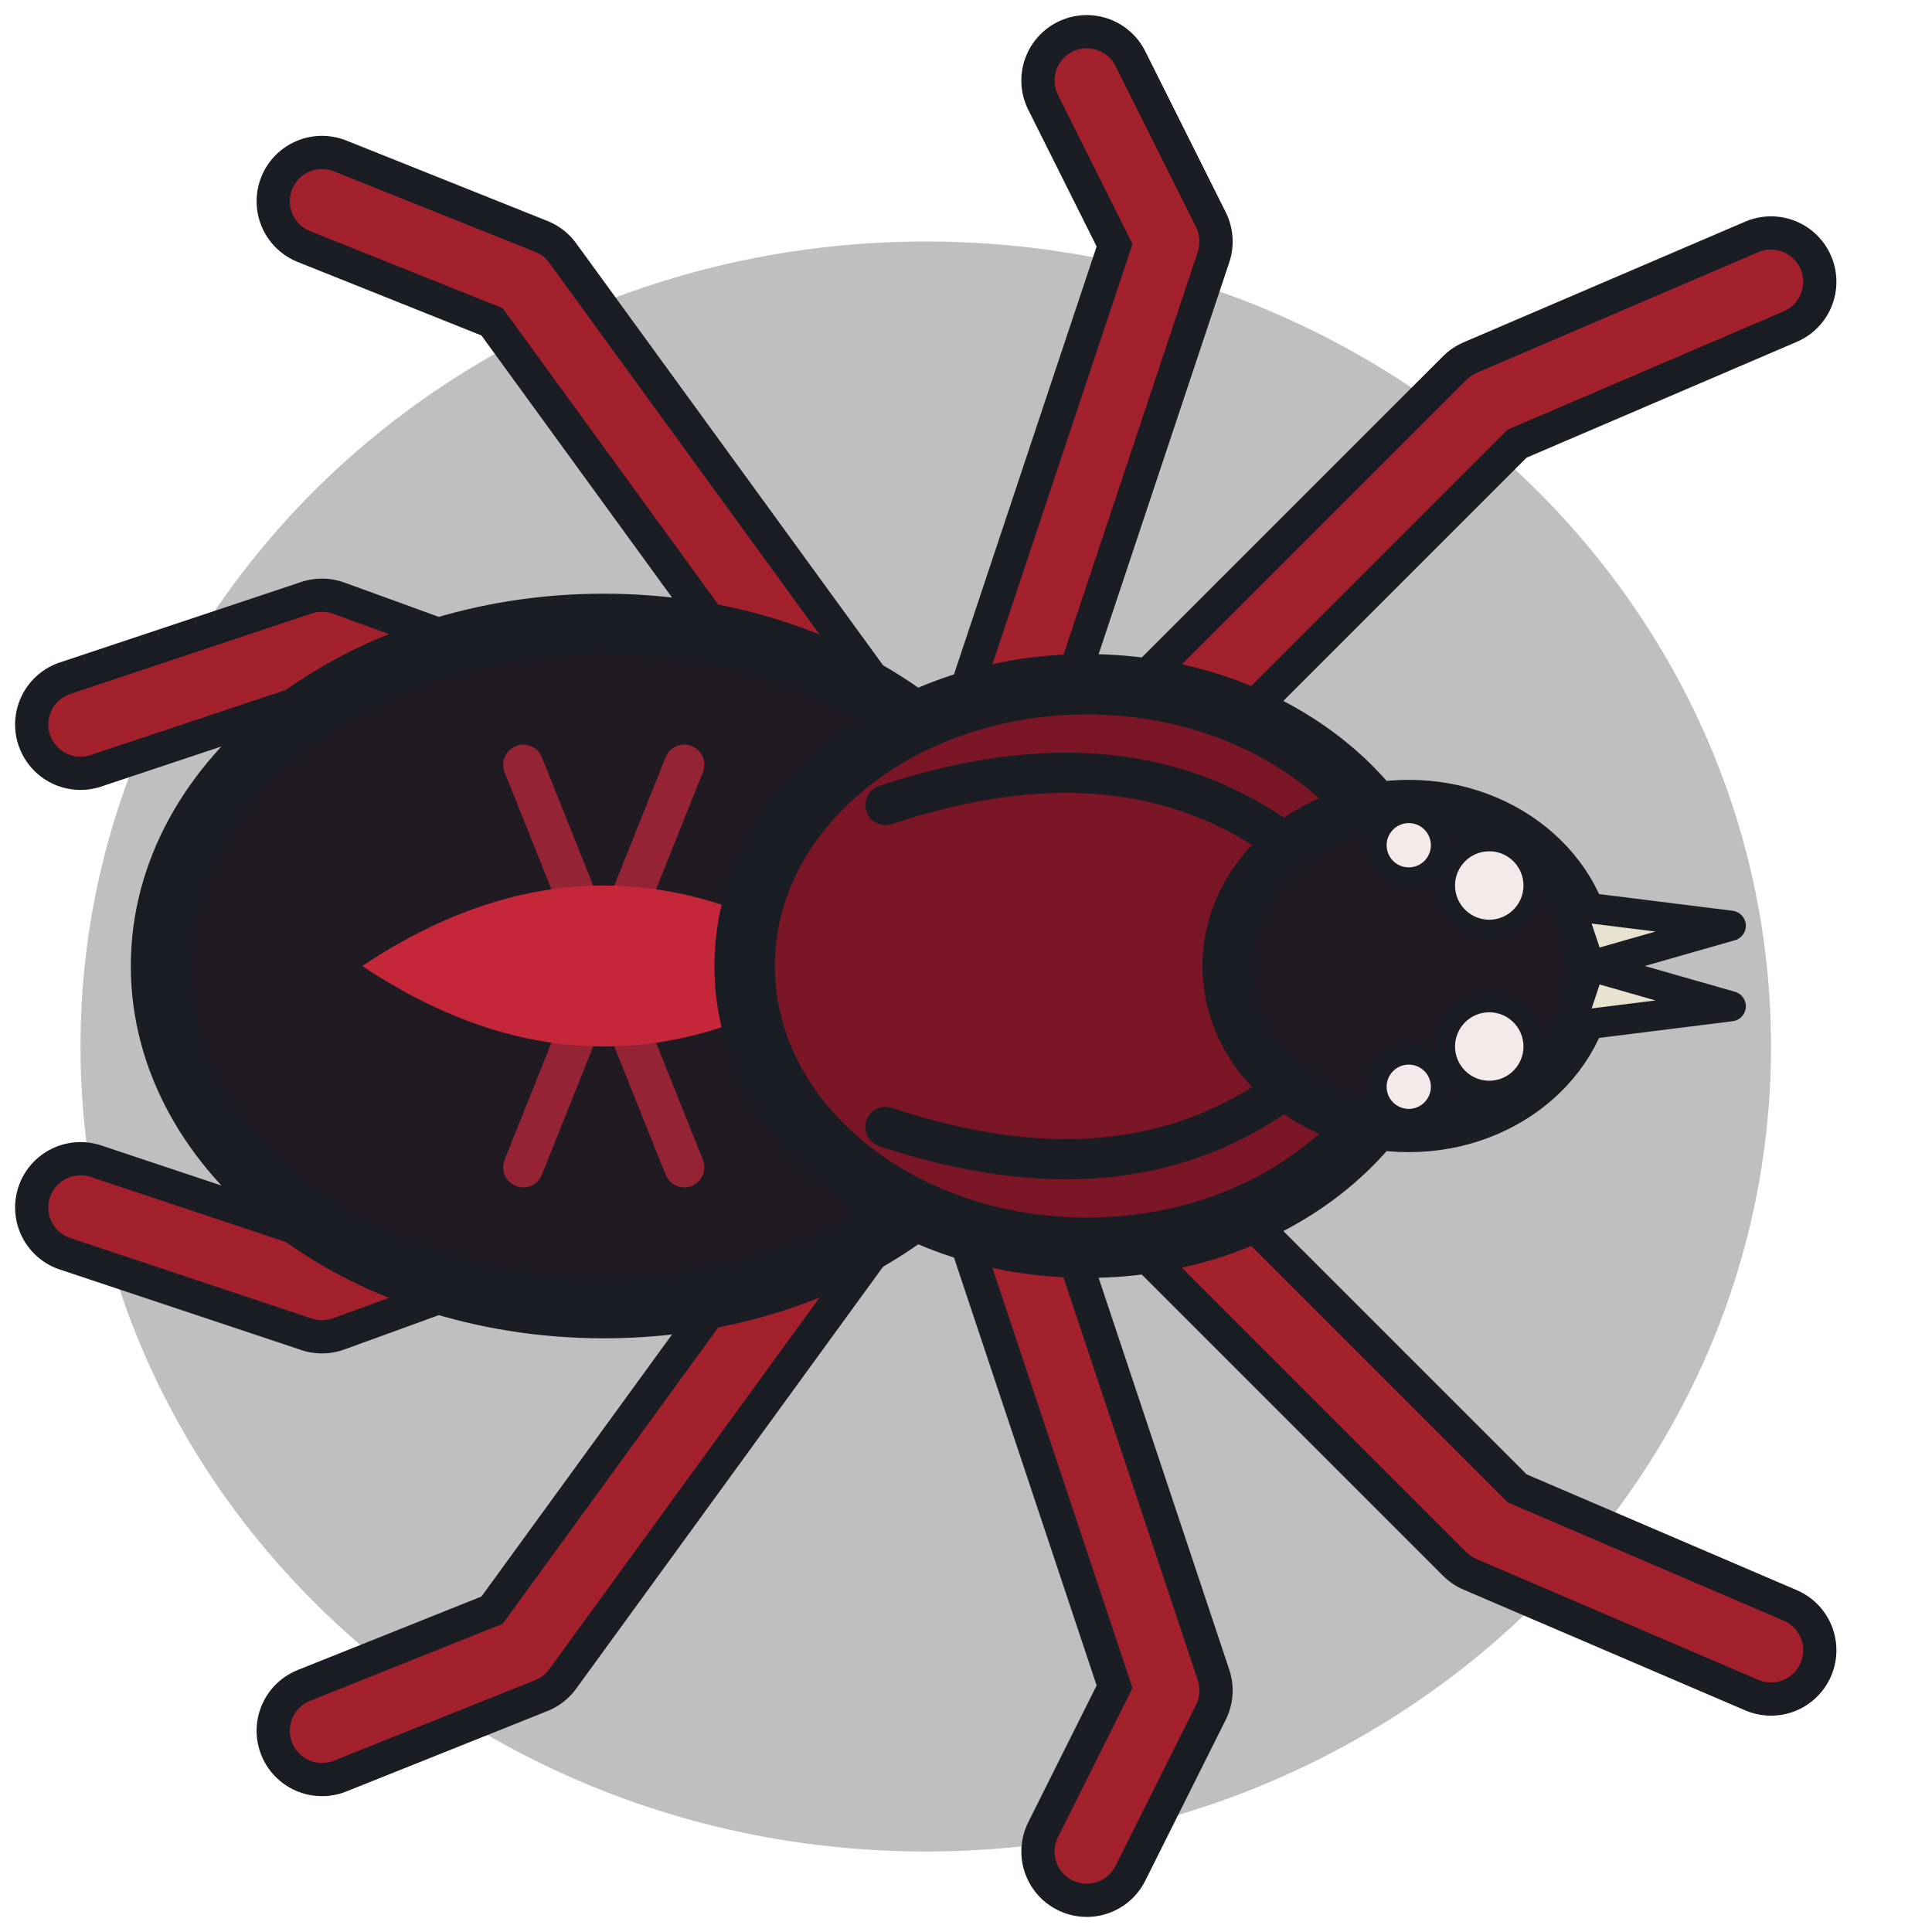
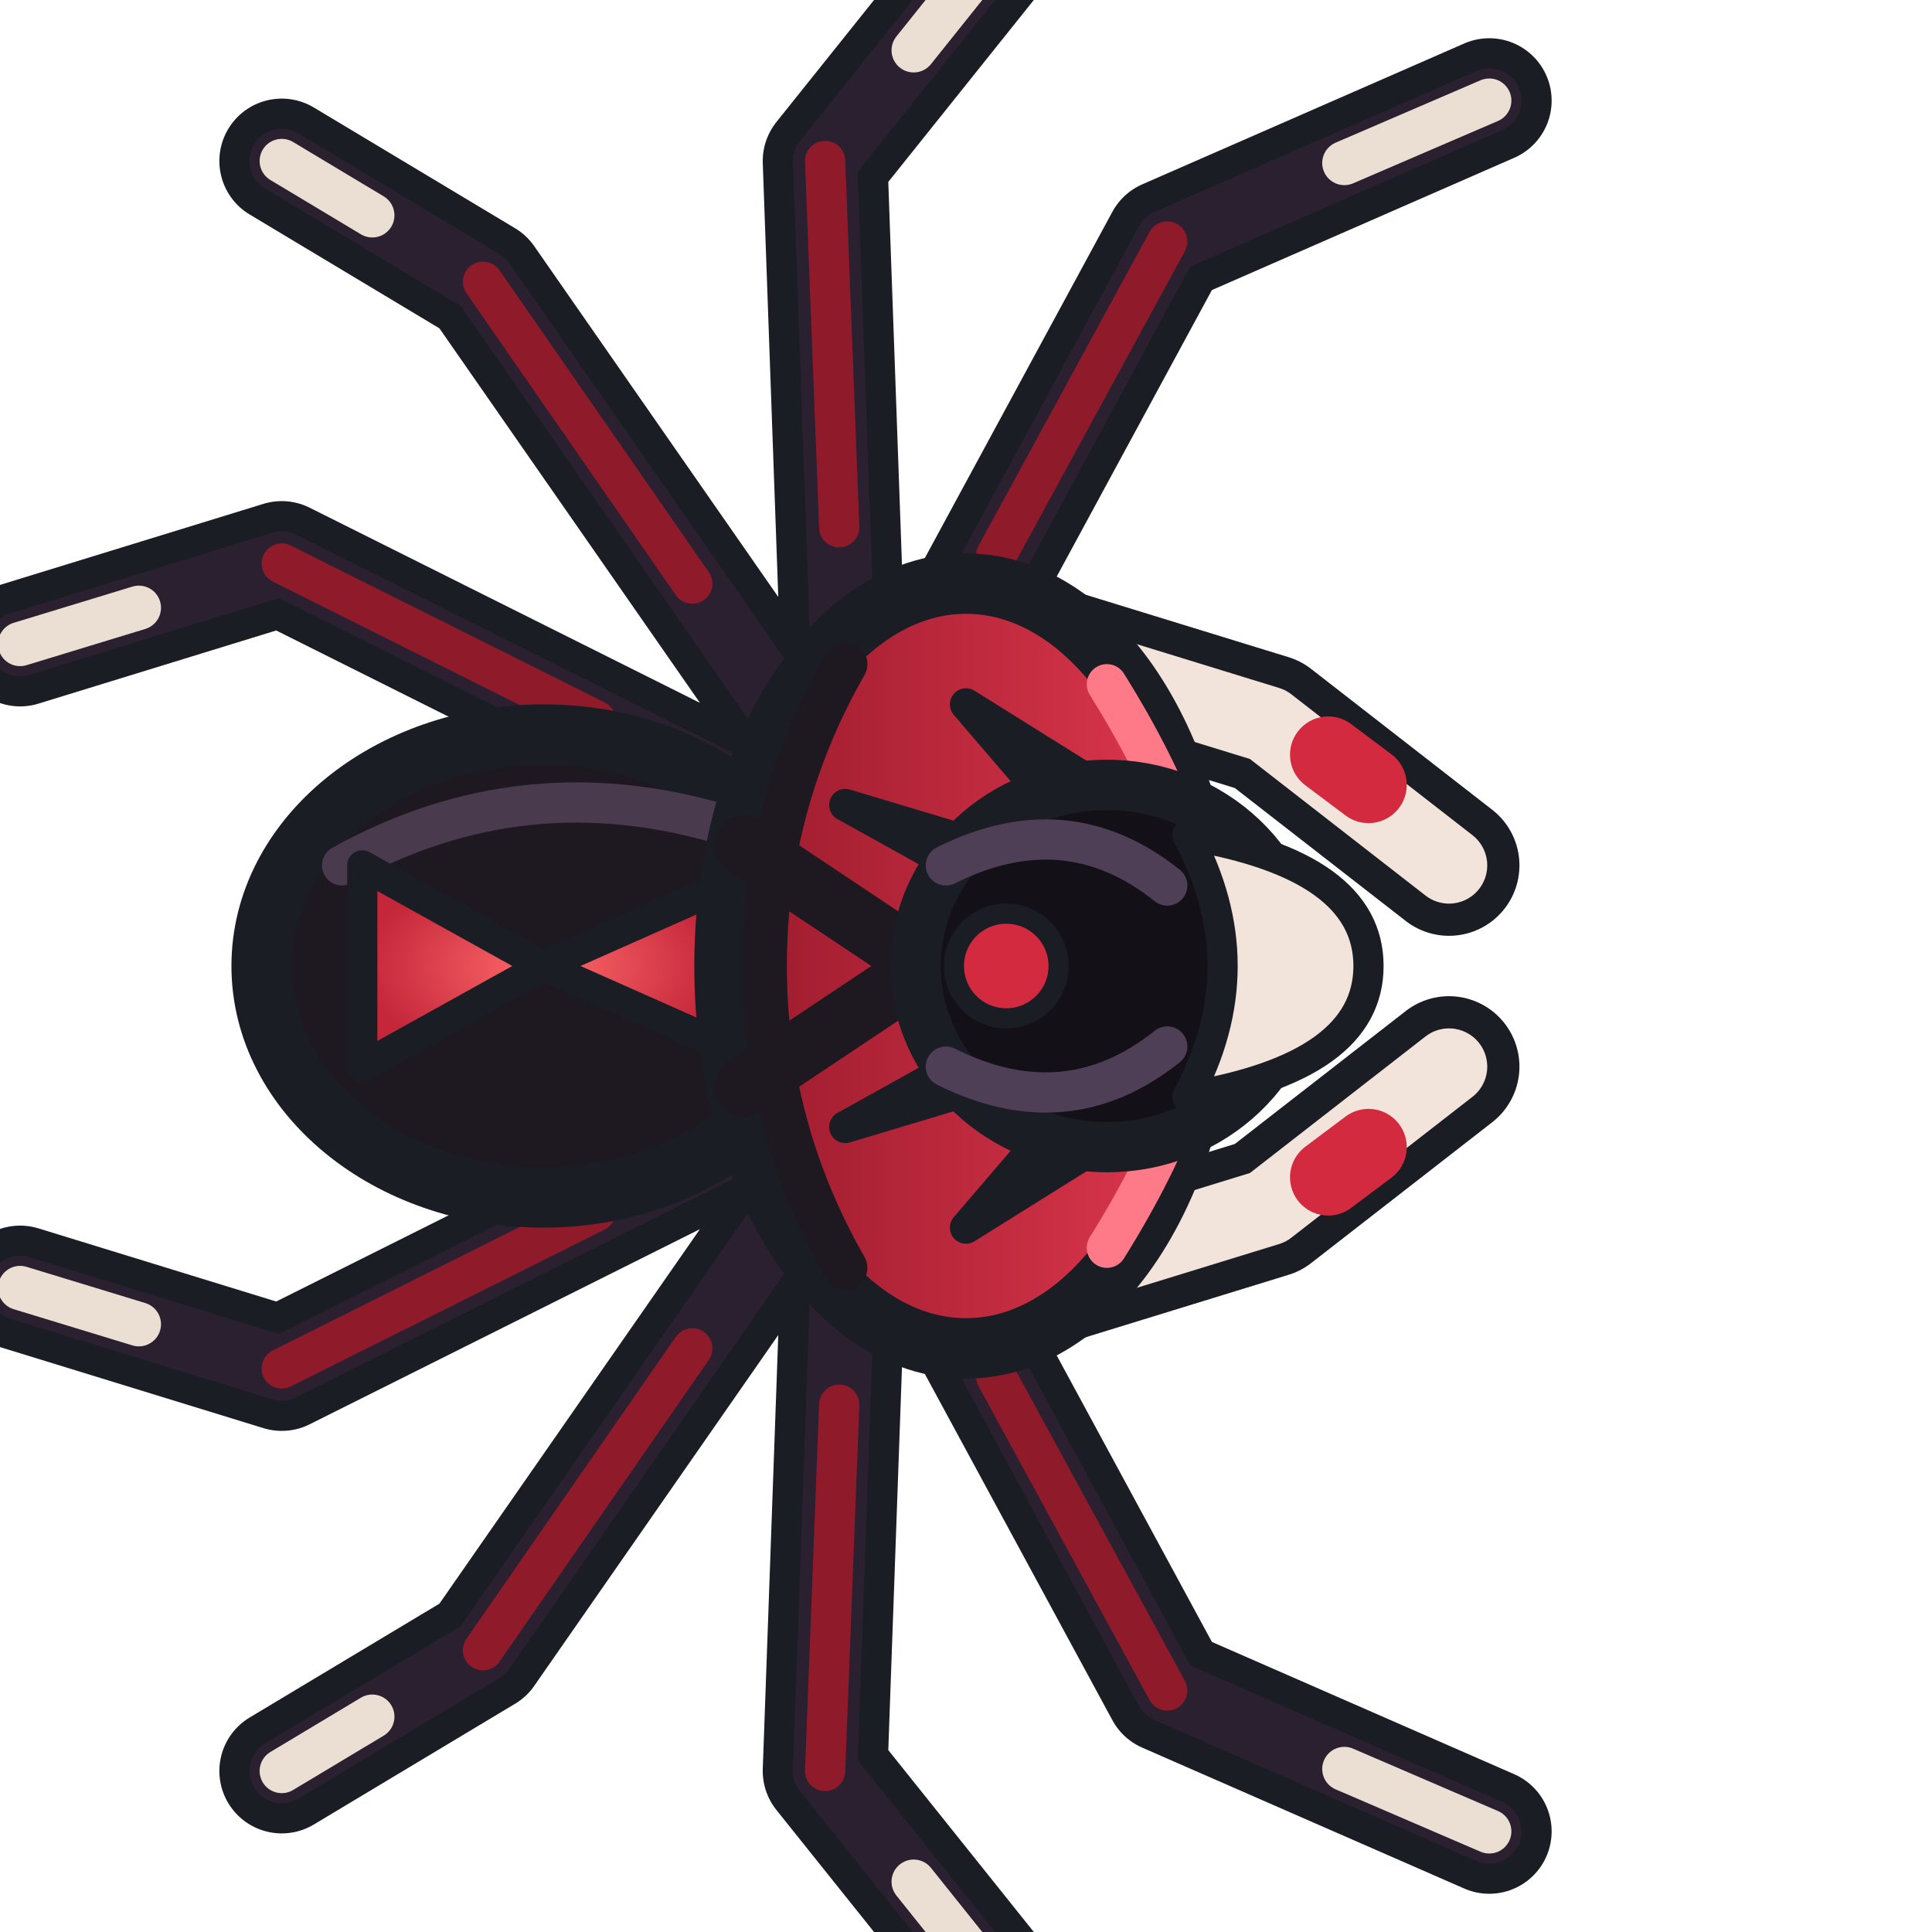
<svg xmlns="http://www.w3.org/2000/svg" width="96" height="96" viewBox="0 0 96 96">
+   <defs>
+     <linearGradient id="gown" x1="1" y1="0" x2="0" y2="0">
+       <stop offset="0" stop-color="#e0384e" />
+       <stop offset="1" stop-color="#9a1a2c" />
+     </linearGradient>
+     <radialGradient id="mark">
+       <stop offset="0" stop-color="#ff6a6a" />
+       <stop offset="1" stop-color="#c4263a" />
+     </radialGradient>
+   </defs>
  <g transform="translate(48 48)">
-     <ellipse cx="-2" cy="4" rx="42" ry="40" fill="#000000" opacity="0.25" />
-     <path d="M 8 -10 L 26 -28 L 40 -34 M 2 -12 L 10 -36 L 6 -44 M -6 -12 L -22 -34 L -32 -38 M -10 -8 L -32 -16 L -44 -12 M 8 10 L 26 28 L 40 34 M 2 12 L 10 36 L 6 44 M -6 12 L -22 34 L -32 38 M -10 8 L -32 16 L -44 12" fill="none" stroke="#1a1d24" stroke-width="6.5" stroke-linecap="round" stroke-linejoin="round" />
-     <path d="M 8 -10 L 26 -28 L 40 -34 M 2 -12 L 10 -36 L 6 -44 M -6 -12 L -22 -34 L -32 -38 M -10 -8 L -32 -16 L -44 -12 M 8 10 L 26 28 L 40 34 M 2 12 L 10 36 L 6 44 M -6 12 L -22 34 L -32 38 M -10 8 L -32 16 L -44 12" fill="none" stroke="#a3202d" stroke-width="3.2" stroke-linecap="round" stroke-linejoin="round" />
-     <ellipse cx="-18" cy="0" rx="22" ry="17" fill="#201a22" stroke="#1a1d24" stroke-width="3" />
-     <path d="M -30 0 Q -18 -8 -6 0 Q -18 8 -30 0 Z" fill="#c4263a" />
-     <path d="M -22 -10 L -14 10 M -22 10 L -14 -10" stroke="#c4263a" stroke-width="2" stroke-linecap="round" opacity="0.7" />
-     <ellipse cx="6" cy="0" rx="17" ry="14" fill="#7b1626" stroke="#1a1d24" stroke-width="3" />
-     <path d="M -4 -8 Q 8 -12 16 -6 M -4 8 Q 8 12 16 6" fill="none" stroke="#1a1d24" stroke-width="2" stroke-linecap="round" />
-     <ellipse cx="22" cy="0" rx="9" ry="8" fill="#201a22" stroke="#1a1d24" stroke-width="2.5" />
-     <g fill="#f4eaea" stroke="#1a1d24" stroke-width="1">
-       <circle cx="26" cy="-4" r="2.2" />
-       <circle cx="26" cy="4" r="2.2" />
-       <circle cx="22" cy="-6" r="1.6" />
-       <circle cx="22" cy="6" r="1.6" />
+     <path d="M -3 -12 L 10 -36 L 26 -43 M -6 -12 L -7 -40 L 1 -50 M -8 -11 L -24 -34 L -34 -40 M -10 -8 L -34 -20 L -47 -16" fill="none" stroke="#1a1d24" stroke-width="6.2" stroke-linecap="round" stroke-linejoin="round" />
+     <path d="M -3 -12 L 10 -36 L 26 -43 M -6 -12 L -7 -40 L 1 -50 M -8 -11 L -24 -34 L -34 -40 M -10 -8 L -34 -20 L -47 -16" fill="none" stroke="#2a2030" stroke-width="3.2" stroke-linecap="round" stroke-linejoin="round" />
+     <path d="M 1.5 -20.4 L 10 -36 M -6.3 -21.8 L -7 -40 M -13.6 -19.0 L -24 -34 M -18.4 -12.2 L -34 -20" fill="none" stroke="#8e1a2a" stroke-width="2" stroke-linecap="round" />
+     <path d="M 18.8 -39.9 L 26 -43 M -2.6 -45.5 L 1 -50 M -29.5 -37.3 L -34 -40 M -41.1 -17.8 L -47 -16" fill="none" stroke="#eadfd2" stroke-width="2.2" stroke-linecap="round" />
+     <g transform="scale(1 -1)">
+       <path d="M -3 -12 L 10 -36 L 26 -43 M -6 -12 L -7 -40 L 1 -50 M -8 -11 L -24 -34 L -34 -40 M -10 -8 L -34 -20 L -47 -16" fill="none" stroke="#1a1d24" stroke-width="6.2" stroke-linecap="round" stroke-linejoin="round" />
+       <path d="M -3 -12 L 10 -36 L 26 -43 M -6 -12 L -7 -40 L 1 -50 M -8 -11 L -24 -34 L -34 -40 M -10 -8 L -34 -20 L -47 -16" fill="none" stroke="#2a2030" stroke-width="3.2" stroke-linecap="round" stroke-linejoin="round" />
+       <path d="M 1.5 -20.4 L 10 -36 M -6.3 -21.8 L -7 -40 M -13.6 -19.0 L -24 -34 M -18.4 -12.2 L -34 -20" fill="none" stroke="#8e1a2a" stroke-width="2" stroke-linecap="round" />
+       <path d="M 18.8 -39.9 L 26 -43 M -2.6 -45.5 L 1 -50 M -29.5 -37.3 L -34 -40 M -41.1 -17.8 L -47 -16" fill="none" stroke="#eadfd2" stroke-width="2.2" stroke-linecap="round" />
    </g>
-     <path d="M 30 -3 L 38 -2 L 31 0 Z M 30 3 L 38 2 L 31 0 Z" fill="#e8e2d0" stroke="#1a1d24" stroke-width="1.5" stroke-linejoin="round" />
+     <ellipse cx="-21" cy="0" rx="14" ry="11.5" fill="#1e1820" stroke="#1a1d24" stroke-width="3" />
+     <path d="M -31 -5 Q -22 -10 -12 -7" fill="none" stroke="#4a3a4e" stroke-width="2" stroke-linecap="round" />
+     <path d="M -30 -5 L -21 0 L -30 5 Z M -12 -4 L -21 0 L -12 4 Z" fill="url(#mark)" stroke="#1a1d24" stroke-width="1.5" stroke-linejoin="round" />
+     <path d="M 2 -16 L 15 -12 L 24 -5" fill="none" stroke="#1a1d24" stroke-width="7" stroke-linecap="round" stroke-linejoin="round" />
+     <path d="M 2 -16 L 15 -12 L 24 -5" fill="none" stroke="#f2e4da" stroke-width="3.8" stroke-linecap="round" stroke-linejoin="round" />
+     <path d="M 18 -10.5 L 20 -9" stroke="#d42a40" stroke-width="3.8" stroke-linecap="round" />
+     <g transform="scale(1 -1)">
+       <path d="M 2 -16 L 15 -12 L 24 -5" fill="none" stroke="#1a1d24" stroke-width="7" stroke-linecap="round" stroke-linejoin="round" />
+       <path d="M 2 -16 L 15 -12 L 24 -5" fill="none" stroke="#f2e4da" stroke-width="3.8" stroke-linecap="round" stroke-linejoin="round" />
+       <path d="M 18 -10.5 L 20 -9" stroke="#d42a40" stroke-width="3.8" stroke-linecap="round" />
+     </g>
+     <ellipse cx="0" cy="0" rx="12" ry="19" fill="url(#gown)" stroke="#1a1d24" stroke-width="3" />
+     <path d="M 7 -14 Q 12 -6 12 0 Q 12 6 7 14" fill="none" stroke="#ff7a88" stroke-width="2" stroke-linecap="round" />
+     <path d="M -11 -6 L -2 0 L -11 6" fill="none" stroke="#1e1820" stroke-width="3" stroke-linecap="round" stroke-linejoin="round" />
+     <path d="M -6 -15 Q -10 -8 -10 0 Q -10 8 -6 15" fill="none" stroke="#1e1820" stroke-width="2.2" stroke-linecap="round" />
+     <path d="M 8 -8 L 0 -13 L 6 -6 Z M 4 -5 L -6 -8 L 3 -3 Z" fill="#d42a40" stroke="#1a1d24" stroke-width="1.6" stroke-linejoin="round" />
+     <g transform="scale(1 -1)">
+       <path d="M 8 -8 L 0 -13 L 6 -6 Z M 4 -5 L -6 -8 L 3 -3 Z" fill="#d42a40" stroke="#1a1d24" stroke-width="1.6" stroke-linejoin="round" />
+     </g>
+     <ellipse cx="7" cy="0" rx="9.5" ry="9" fill="#141018" stroke="#1a1d24" stroke-width="2.5" />
+     <path d="M -1 -5 Q 5 -8 10 -4 M -1 5 Q 5 8 10 4" fill="none" stroke="#4e3e56" stroke-width="2" stroke-linecap="round" />
+     <path d="M 11 -6.5 Q 20 -5 20 0 Q 20 5 11 6.5 Q 14.5 0 11 -6.5 Z" fill="#f2e4da" stroke="#1a1d24" stroke-width="1.5" stroke-linejoin="round" />
+     <circle cx="2" cy="0" r="2.6" fill="#d42a40" stroke="#1a1d24" stroke-width="1" />
  </g>
</svg>
